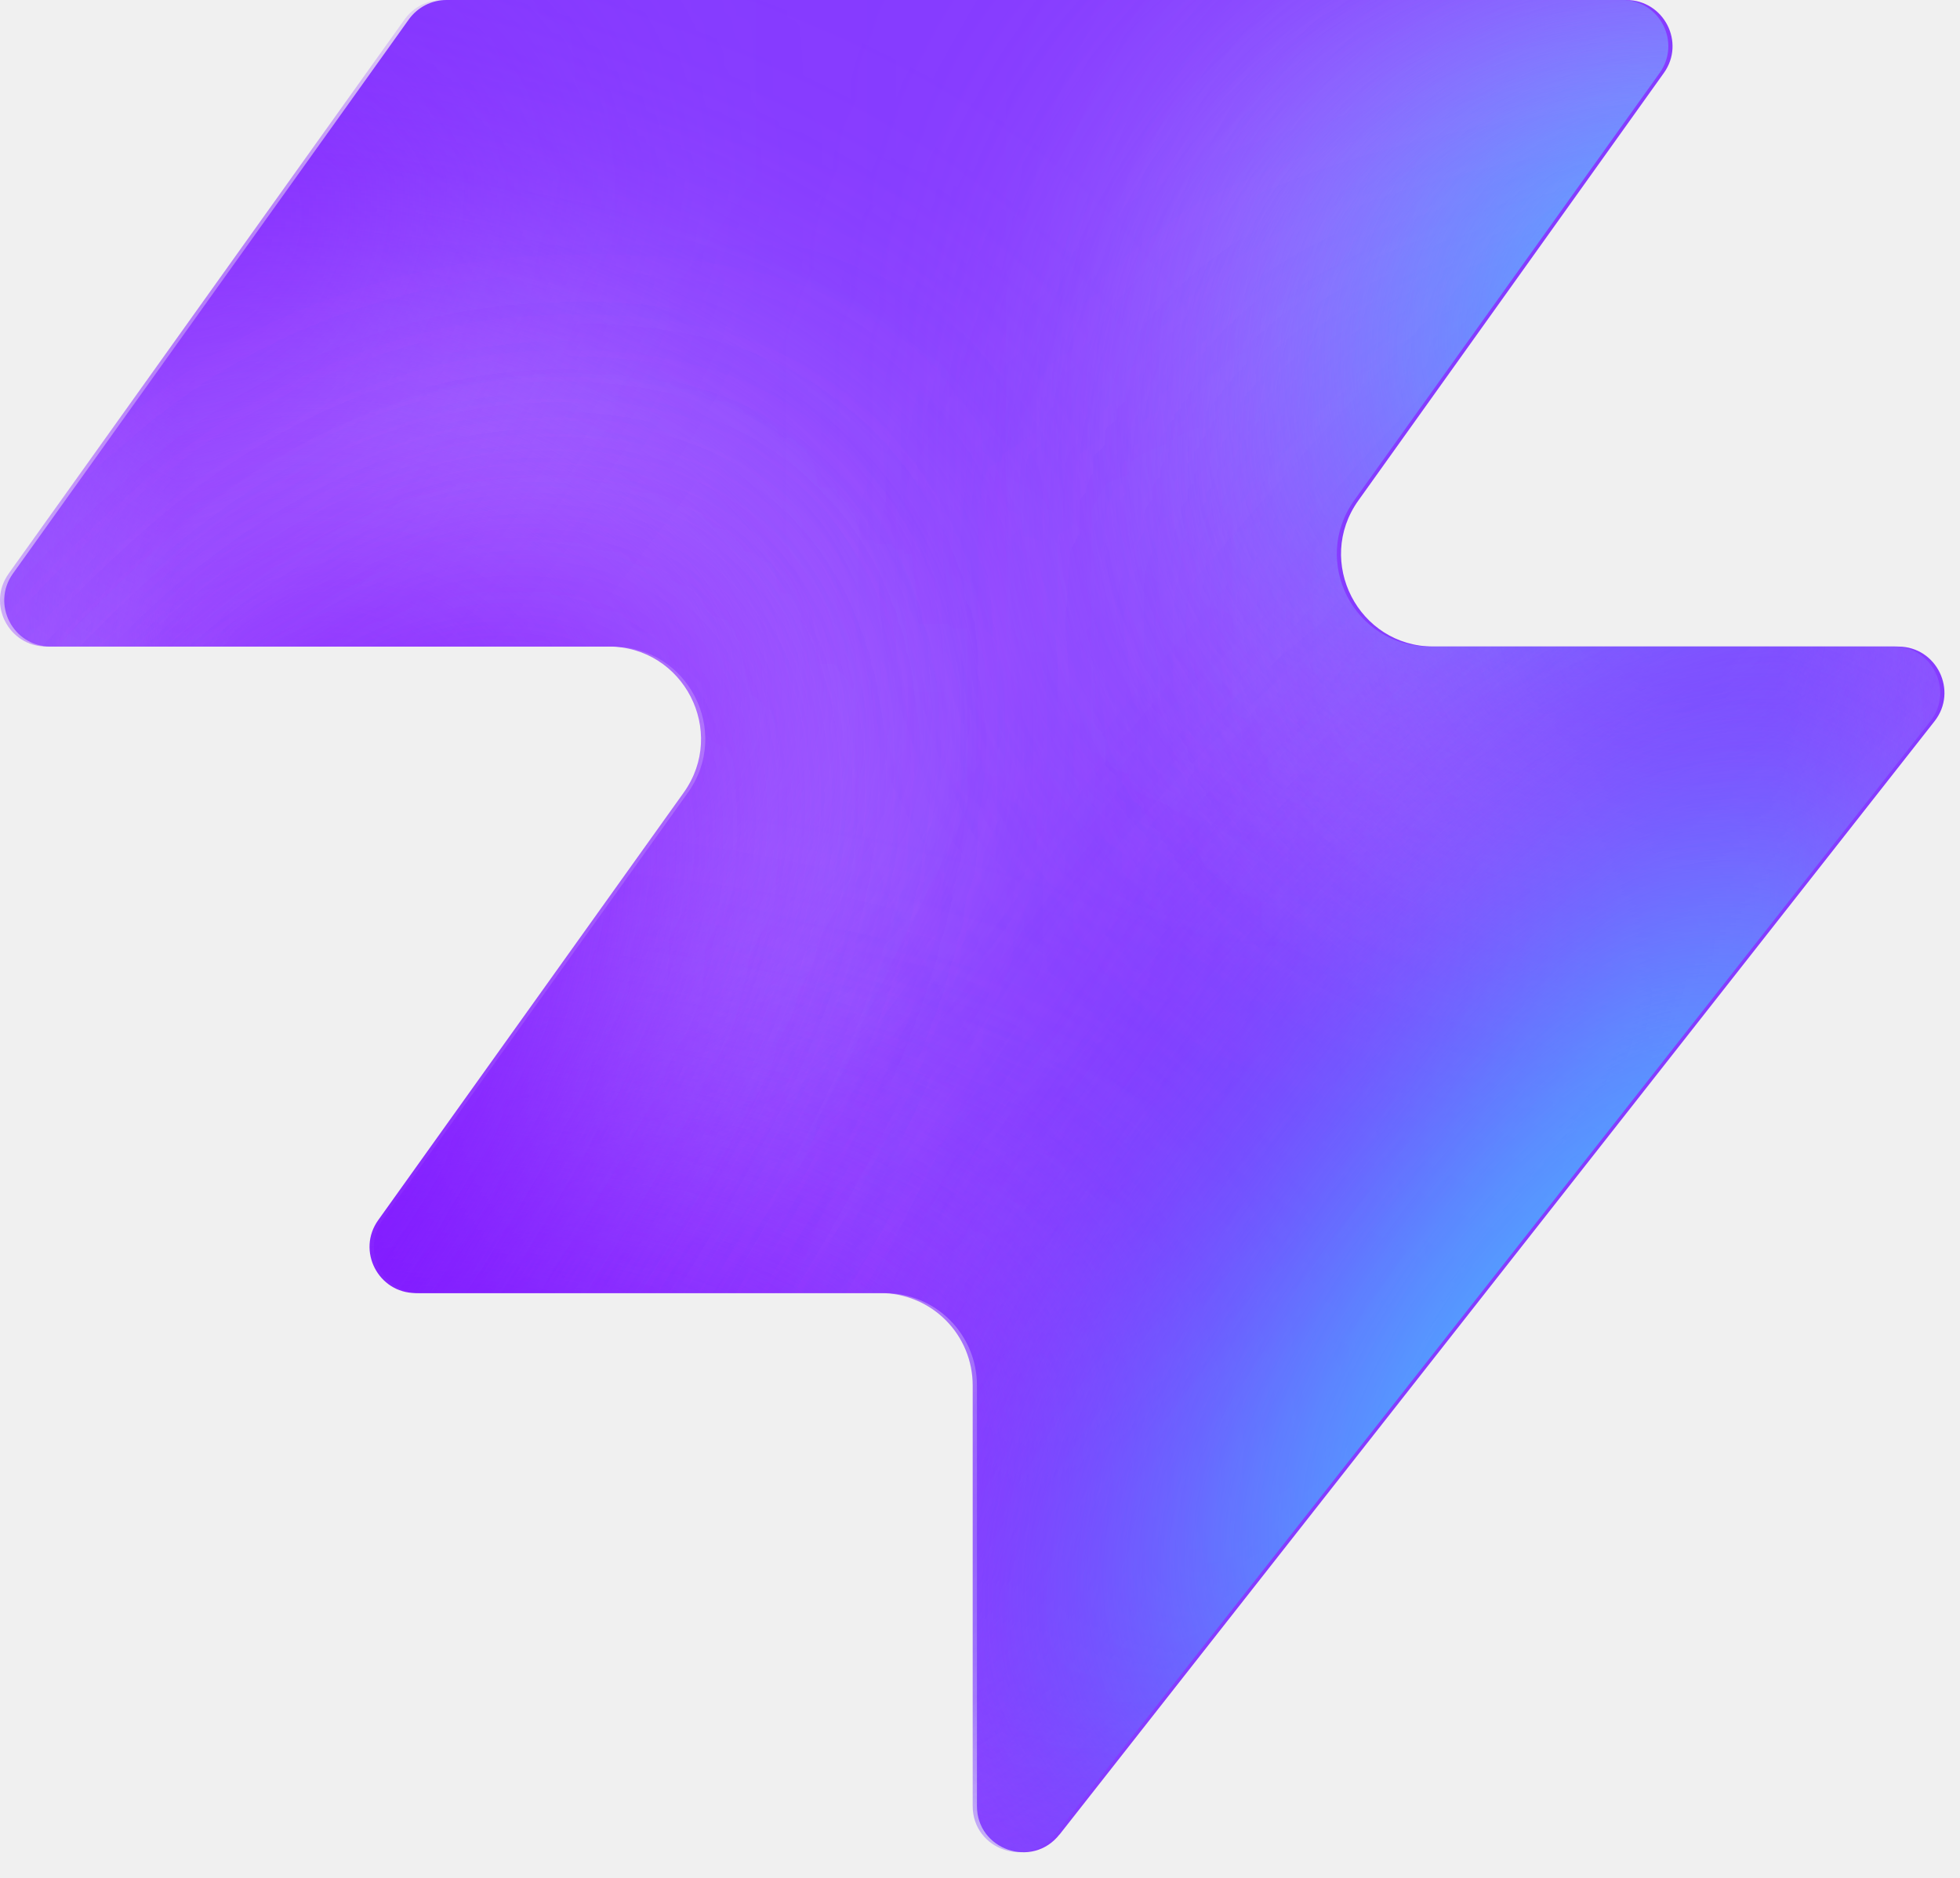
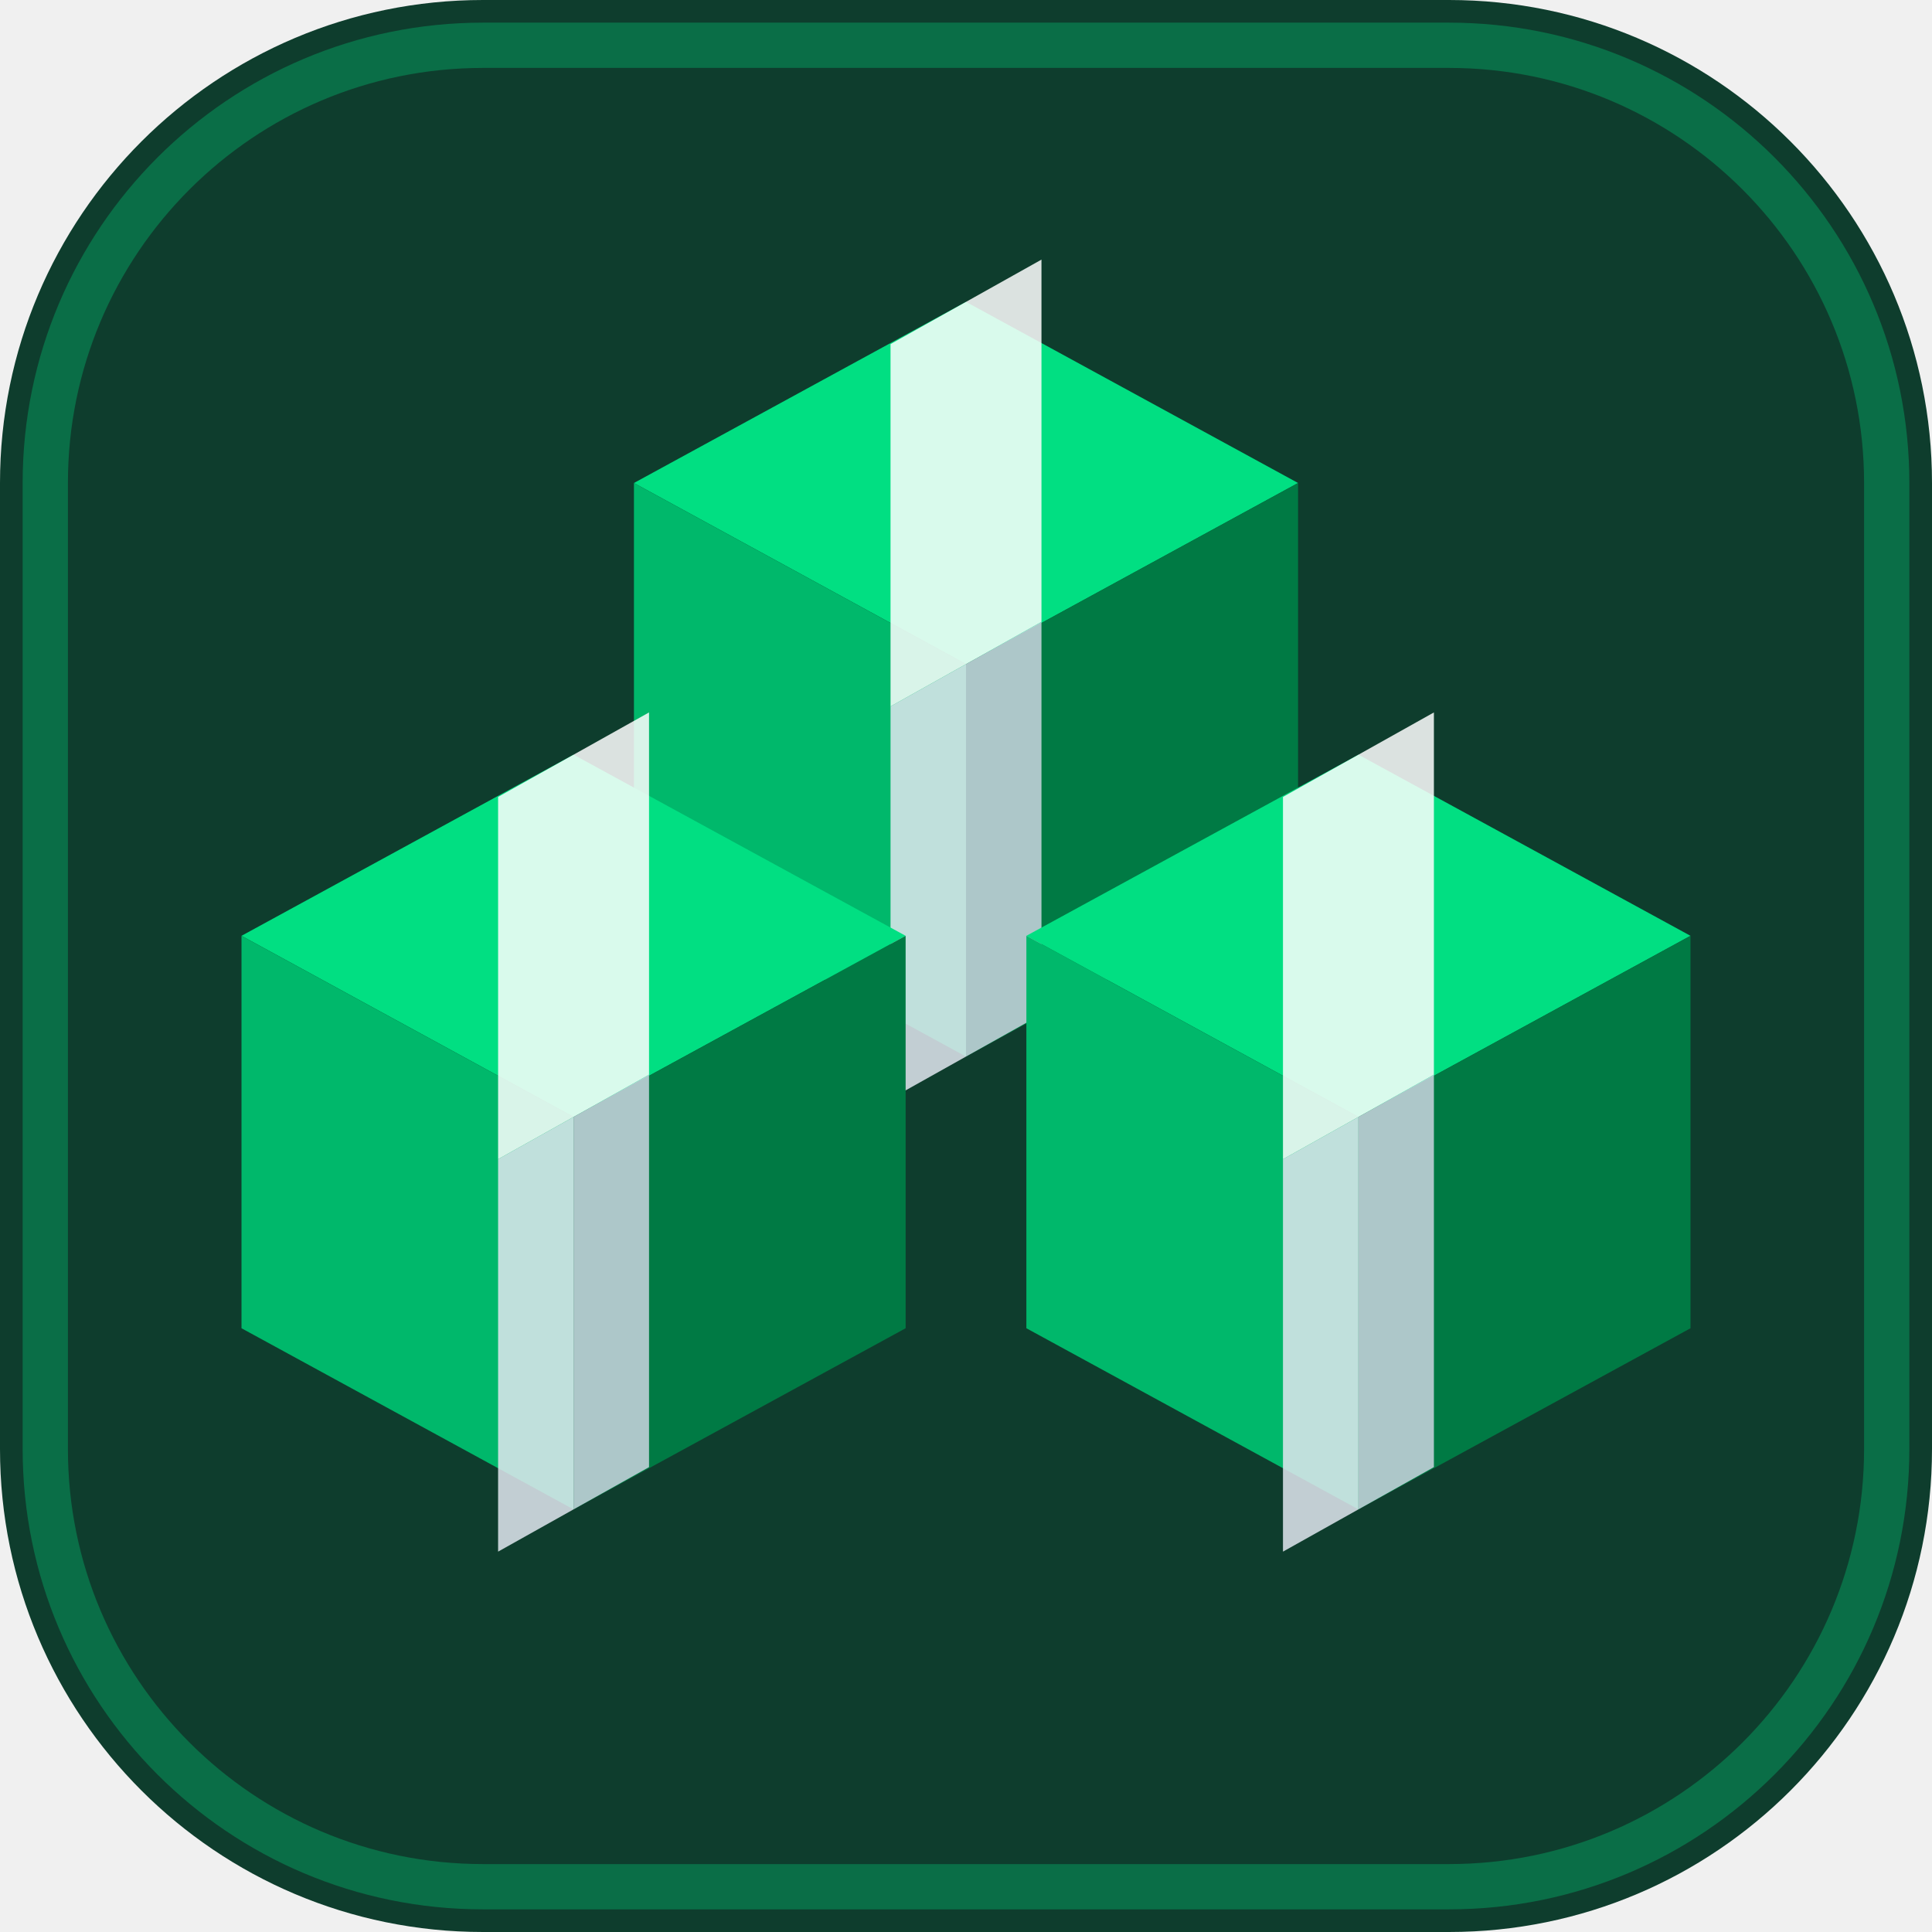
- <svg xmlns="http://www.w3.org/2000/svg" width="48" height="46" fill="none" viewBox="0 0 48 46">
-   <path fill="#863bff" d="M25.946 44.938c-.664.845-2.021.375-2.021-.698V33.937a2.26 2.26 0 0 0-2.262-2.262H10.287c-.92 0-1.456-1.04-.92-1.788l7.48-10.471c1.07-1.497 0-3.578-1.842-3.578H1.237c-.92 0-1.456-1.04-.92-1.788L10.013.474c.214-.297.556-.474.92-.474h28.894c.92 0 1.456 1.04.92 1.788l-7.48 10.471c-1.07 1.498 0 3.579 1.842 3.579h11.377c.943 0 1.473 1.088.89 1.83L25.947 44.94z" style="fill:#863bff;fill:color(display-p3 .525 .23 1);fill-opacity:1" />
-   <mask id="a" width="48" height="46" x="0" y="0" maskUnits="userSpaceOnUse" style="mask-type:alpha">
-     <path fill="#000" d="M25.842 44.938c-.664.844-2.021.375-2.021-.698V33.937a2.26 2.26 0 0 0-2.262-2.262H10.183c-.92 0-1.456-1.04-.92-1.788l7.48-10.471c1.07-1.498 0-3.579-1.842-3.579H1.133c-.92 0-1.456-1.04-.92-1.787L9.91.473c.214-.297.556-.474.92-.474h28.894c.92 0 1.456 1.04.92 1.788l-7.48 10.471c-1.07 1.498 0 3.578 1.842 3.578h11.377c.943 0 1.473 1.088.89 1.832L25.843 44.94z" style="fill:#000;fill-opacity:1" />
-   </mask>
-   <g mask="url(#a)">
-     <g filter="url(#b)">
-       <ellipse cx="5.508" cy="14.704" fill="#ede6ff" rx="5.508" ry="14.704" style="fill:#ede6ff;fill:color(display-p3 .927 .903 1);fill-opacity:1" transform="matrix(.00324 1 1 -.00324 -4.47 31.516)" />
-     </g>
-     <g filter="url(#c)">
-       <ellipse cx="10.399" cy="29.851" fill="#ede6ff" rx="10.399" ry="29.851" style="fill:#ede6ff;fill:color(display-p3 .927 .903 1);fill-opacity:1" transform="matrix(.00324 1 1 -.00324 -39.328 7.883)" />
-     </g>
-     <g filter="url(#d)">
-       <ellipse cx="5.508" cy="30.487" fill="#7e14ff" rx="5.508" ry="30.487" style="fill:#7e14ff;fill:color(display-p3 .492 .077 1);fill-opacity:1" transform="rotate(89.814 -25.913 -14.639)scale(1 -1)" />
-     </g>
-     <g filter="url(#e)">
-       <ellipse cx="5.508" cy="30.599" fill="#7e14ff" rx="5.508" ry="30.599" style="fill:#7e14ff;fill:color(display-p3 .492 .077 1);fill-opacity:1" transform="rotate(89.814 -32.644 -3.334)scale(1 -1)" />
-     </g>
-     <g filter="url(#f)">
-       <ellipse cx="5.508" cy="30.599" fill="#7e14ff" rx="5.508" ry="30.599" style="fill:#7e14ff;fill:color(display-p3 .492 .077 1);fill-opacity:1" transform="matrix(.00324 1 1 -.00324 -34.34 30.47)" />
-     </g>
-     <g filter="url(#g)">
-       <ellipse cx="14.072" cy="22.078" fill="#ede6ff" rx="14.072" ry="22.078" style="fill:#ede6ff;fill:color(display-p3 .927 .903 1);fill-opacity:1" transform="rotate(93.35 24.506 48.493)scale(-1 1)" />
-     </g>
-     <g filter="url(#h)">
-       <ellipse cx="3.47" cy="21.501" fill="#7e14ff" rx="3.47" ry="21.501" style="fill:#7e14ff;fill:color(display-p3 .492 .077 1);fill-opacity:1" transform="rotate(89.009 28.708 47.59)scale(-1 1)" />
-     </g>
-     <g filter="url(#i)">
-       <ellipse cx="3.47" cy="21.501" fill="#7e14ff" rx="3.47" ry="21.501" style="fill:#7e14ff;fill:color(display-p3 .492 .077 1);fill-opacity:1" transform="rotate(89.009 28.708 47.59)scale(-1 1)" />
-     </g>
-     <g filter="url(#j)">
-       <ellipse cx=".387" cy="8.972" fill="#7e14ff" rx="4.407" ry="29.108" style="fill:#7e14ff;fill:color(display-p3 .492 .077 1);fill-opacity:1" transform="rotate(39.51 .387 8.972)" />
-     </g>
-     <g filter="url(#k)">
-       <ellipse cx="47.523" cy="-6.092" fill="#7e14ff" rx="4.407" ry="29.108" style="fill:#7e14ff;fill:color(display-p3 .492 .077 1);fill-opacity:1" transform="rotate(37.892 47.523 -6.092)" />
-     </g>
-     <g filter="url(#l)">
-       <ellipse cx="41.412" cy="6.333" fill="#47bfff" rx="5.971" ry="9.665" style="fill:#47bfff;fill:color(display-p3 .28 .748 1);fill-opacity:1" transform="rotate(37.892 41.412 6.333)" />
-     </g>
-     <g filter="url(#m)">
-       <ellipse cx="-1.879" cy="38.332" fill="#7e14ff" rx="4.407" ry="29.108" style="fill:#7e14ff;fill:color(display-p3 .492 .077 1);fill-opacity:1" transform="rotate(37.892 -1.88 38.332)" />
-     </g>
-     <g filter="url(#n)">
-       <ellipse cx="-1.879" cy="38.332" fill="#7e14ff" rx="4.407" ry="29.108" style="fill:#7e14ff;fill:color(display-p3 .492 .077 1);fill-opacity:1" transform="rotate(37.892 -1.88 38.332)" />
-     </g>
-     <g filter="url(#o)">
-       <ellipse cx="35.651" cy="29.907" fill="#7e14ff" rx="4.407" ry="29.108" style="fill:#7e14ff;fill:color(display-p3 .492 .077 1);fill-opacity:1" transform="rotate(37.892 35.651 29.907)" />
-     </g>
-     <g filter="url(#p)">
-       <ellipse cx="38.418" cy="32.4" fill="#47bfff" rx="5.971" ry="15.297" style="fill:#47bfff;fill:color(display-p3 .28 .748 1);fill-opacity:1" transform="rotate(37.892 38.418 32.4)" />
-     </g>
+ <svg xmlns="http://www.w3.org/2000/svg" viewBox="0 0 64 64" width="64" height="64" fill="none">
+   <rect width="64" height="64" rx="16" fill="#0E3D2D" />
+   <rect x="1.5" y="1.5" width="61" height="61" rx="14.5" stroke="#01DF82" stroke-opacity="0.3" stroke-width="1.5" />
+   <g>
+     <path d="M32 10L43 16L32 22L21 16Z" fill="#01DF82" />
+     <path d="M21 16L32 22V35L21 29Z" fill="#00B86B" />
+     <path d="M32 22L43 16V29L32 35Z" fill="#007A44" />
+     <path d="M29.5 11.4L34.5 8.6L34.5 20.6L29.5 23.4Z" fill="#FFFFFF" fill-opacity="0.85" />
+     <path d="M29.5 23.4L32 22V35L29.5 36.4Z" fill="#E2E8F0" fill-opacity="0.85" />
+     <path d="M32 22L34.5 20.6V33.6L32 35Z" fill="#CBD5E1" fill-opacity="0.85" />
+     <path d="M19 25L30 31L19 37L8 31Z" fill="#01DF82" />
+     <path d="M8 31L19 37V50L8 44Z" fill="#00B86B" />
+     <path d="M19 37L30 31V44L19 50Z" fill="#007A44" />
+     <path d="M16.5 26.4L21.5 23.6L21.5 35.6L16.5 38.4Z" fill="#FFFFFF" fill-opacity="0.85" />
+     <path d="M16.5 38.4L19 37V50L16.5 51.4Z" fill="#E2E8F0" fill-opacity="0.85" />
+     <path d="M19 37L21.5 35.6V48.6L19 50Z" fill="#CBD5E1" fill-opacity="0.85" />
+     <path d="M45 25L56 31L45 37L34 31Z" fill="#01DF82" />
+     <path d="M34 31L45 37V50L34 44Z" fill="#00B86B" />
+     <path d="M45 37L56 31V44L45 50Z" fill="#007A44" />
+     <path d="M42.5 26.4L47.5 23.6L47.5 35.6L42.5 38.4Z" fill="#FFFFFF" fill-opacity="0.85" />
+     <path d="M42.5 38.4L45 37V50L42.5 51.4Z" fill="#E2E8F0" fill-opacity="0.85" />
+     <path d="M45 37L47.5 35.6V48.6L45 50Z" fill="#CBD5E1" fill-opacity="0.85" />
  </g>
-   <defs>
-     <filter id="b" width="60.045" height="41.654" x="-19.77" y="16.149" color-interpolation-filters="sRGB" filterUnits="userSpaceOnUse">
-       <feFlood flood-opacity="0" result="BackgroundImageFix" />
-       <feBlend in="SourceGraphic" in2="BackgroundImageFix" result="shape" />
-       <feGaussianBlur result="effect1_foregroundBlur_2002_17158" stdDeviation="7.659" />
-     </filter>
-     <filter id="c" width="90.34" height="51.437" x="-54.613" y="-7.533" color-interpolation-filters="sRGB" filterUnits="userSpaceOnUse">
-       <feFlood flood-opacity="0" result="BackgroundImageFix" />
-       <feBlend in="SourceGraphic" in2="BackgroundImageFix" result="shape" />
-       <feGaussianBlur result="effect1_foregroundBlur_2002_17158" stdDeviation="7.659" />
-     </filter>
-     <filter id="d" width="79.355" height="29.4" x="-49.64" y="2.03" color-interpolation-filters="sRGB" filterUnits="userSpaceOnUse">
-       <feFlood flood-opacity="0" result="BackgroundImageFix" />
-       <feBlend in="SourceGraphic" in2="BackgroundImageFix" result="shape" />
-       <feGaussianBlur result="effect1_foregroundBlur_2002_17158" stdDeviation="4.596" />
-     </filter>
-     <filter id="e" width="79.579" height="29.4" x="-45.045" y="20.029" color-interpolation-filters="sRGB" filterUnits="userSpaceOnUse">
-       <feFlood flood-opacity="0" result="BackgroundImageFix" />
-       <feBlend in="SourceGraphic" in2="BackgroundImageFix" result="shape" />
-       <feGaussianBlur result="effect1_foregroundBlur_2002_17158" stdDeviation="4.596" />
-     </filter>
-     <filter id="f" width="79.579" height="29.4" x="-43.513" y="21.178" color-interpolation-filters="sRGB" filterUnits="userSpaceOnUse">
-       <feFlood flood-opacity="0" result="BackgroundImageFix" />
-       <feBlend in="SourceGraphic" in2="BackgroundImageFix" result="shape" />
-       <feGaussianBlur result="effect1_foregroundBlur_2002_17158" stdDeviation="4.596" />
-     </filter>
-     <filter id="g" width="74.749" height="58.852" x="15.756" y="-17.901" color-interpolation-filters="sRGB" filterUnits="userSpaceOnUse">
-       <feFlood flood-opacity="0" result="BackgroundImageFix" />
-       <feBlend in="SourceGraphic" in2="BackgroundImageFix" result="shape" />
-       <feGaussianBlur result="effect1_foregroundBlur_2002_17158" stdDeviation="7.659" />
-     </filter>
-     <filter id="h" width="61.377" height="25.362" x="23.548" y="2.284" color-interpolation-filters="sRGB" filterUnits="userSpaceOnUse">
-       <feFlood flood-opacity="0" result="BackgroundImageFix" />
-       <feBlend in="SourceGraphic" in2="BackgroundImageFix" result="shape" />
-       <feGaussianBlur result="effect1_foregroundBlur_2002_17158" stdDeviation="4.596" />
-     </filter>
-     <filter id="i" width="61.377" height="25.362" x="23.548" y="2.284" color-interpolation-filters="sRGB" filterUnits="userSpaceOnUse">
-       <feFlood flood-opacity="0" result="BackgroundImageFix" />
-       <feBlend in="SourceGraphic" in2="BackgroundImageFix" result="shape" />
-       <feGaussianBlur result="effect1_foregroundBlur_2002_17158" stdDeviation="4.596" />
-     </filter>
-     <filter id="j" width="56.045" height="63.649" x="-27.636" y="-22.853" color-interpolation-filters="sRGB" filterUnits="userSpaceOnUse">
-       <feFlood flood-opacity="0" result="BackgroundImageFix" />
-       <feBlend in="SourceGraphic" in2="BackgroundImageFix" result="shape" />
-       <feGaussianBlur result="effect1_foregroundBlur_2002_17158" stdDeviation="4.596" />
-     </filter>
-     <filter id="k" width="54.814" height="64.646" x="20.116" y="-38.415" color-interpolation-filters="sRGB" filterUnits="userSpaceOnUse">
-       <feFlood flood-opacity="0" result="BackgroundImageFix" />
-       <feBlend in="SourceGraphic" in2="BackgroundImageFix" result="shape" />
-       <feGaussianBlur result="effect1_foregroundBlur_2002_17158" stdDeviation="4.596" />
-     </filter>
-     <filter id="l" width="33.541" height="35.313" x="24.641" y="-11.323" color-interpolation-filters="sRGB" filterUnits="userSpaceOnUse">
-       <feFlood flood-opacity="0" result="BackgroundImageFix" />
-       <feBlend in="SourceGraphic" in2="BackgroundImageFix" result="shape" />
-       <feGaussianBlur result="effect1_foregroundBlur_2002_17158" stdDeviation="4.596" />
-     </filter>
-     <filter id="m" width="54.814" height="64.646" x="-29.286" y="6.009" color-interpolation-filters="sRGB" filterUnits="userSpaceOnUse">
-       <feFlood flood-opacity="0" result="BackgroundImageFix" />
-       <feBlend in="SourceGraphic" in2="BackgroundImageFix" result="shape" />
-       <feGaussianBlur result="effect1_foregroundBlur_2002_17158" stdDeviation="4.596" />
-     </filter>
-     <filter id="n" width="54.814" height="64.646" x="-29.286" y="6.009" color-interpolation-filters="sRGB" filterUnits="userSpaceOnUse">
-       <feFlood flood-opacity="0" result="BackgroundImageFix" />
-       <feBlend in="SourceGraphic" in2="BackgroundImageFix" result="shape" />
-       <feGaussianBlur result="effect1_foregroundBlur_2002_17158" stdDeviation="4.596" />
-     </filter>
-     <filter id="o" width="54.814" height="64.646" x="8.244" y="-2.416" color-interpolation-filters="sRGB" filterUnits="userSpaceOnUse">
-       <feFlood flood-opacity="0" result="BackgroundImageFix" />
-       <feBlend in="SourceGraphic" in2="BackgroundImageFix" result="shape" />
-       <feGaussianBlur result="effect1_foregroundBlur_2002_17158" stdDeviation="4.596" />
-     </filter>
-     <filter id="p" width="39.409" height="43.623" x="18.713" y="10.588" color-interpolation-filters="sRGB" filterUnits="userSpaceOnUse">
-       <feFlood flood-opacity="0" result="BackgroundImageFix" />
-       <feBlend in="SourceGraphic" in2="BackgroundImageFix" result="shape" />
-       <feGaussianBlur result="effect1_foregroundBlur_2002_17158" stdDeviation="4.596" />
-     </filter>
-   </defs>
</svg>
